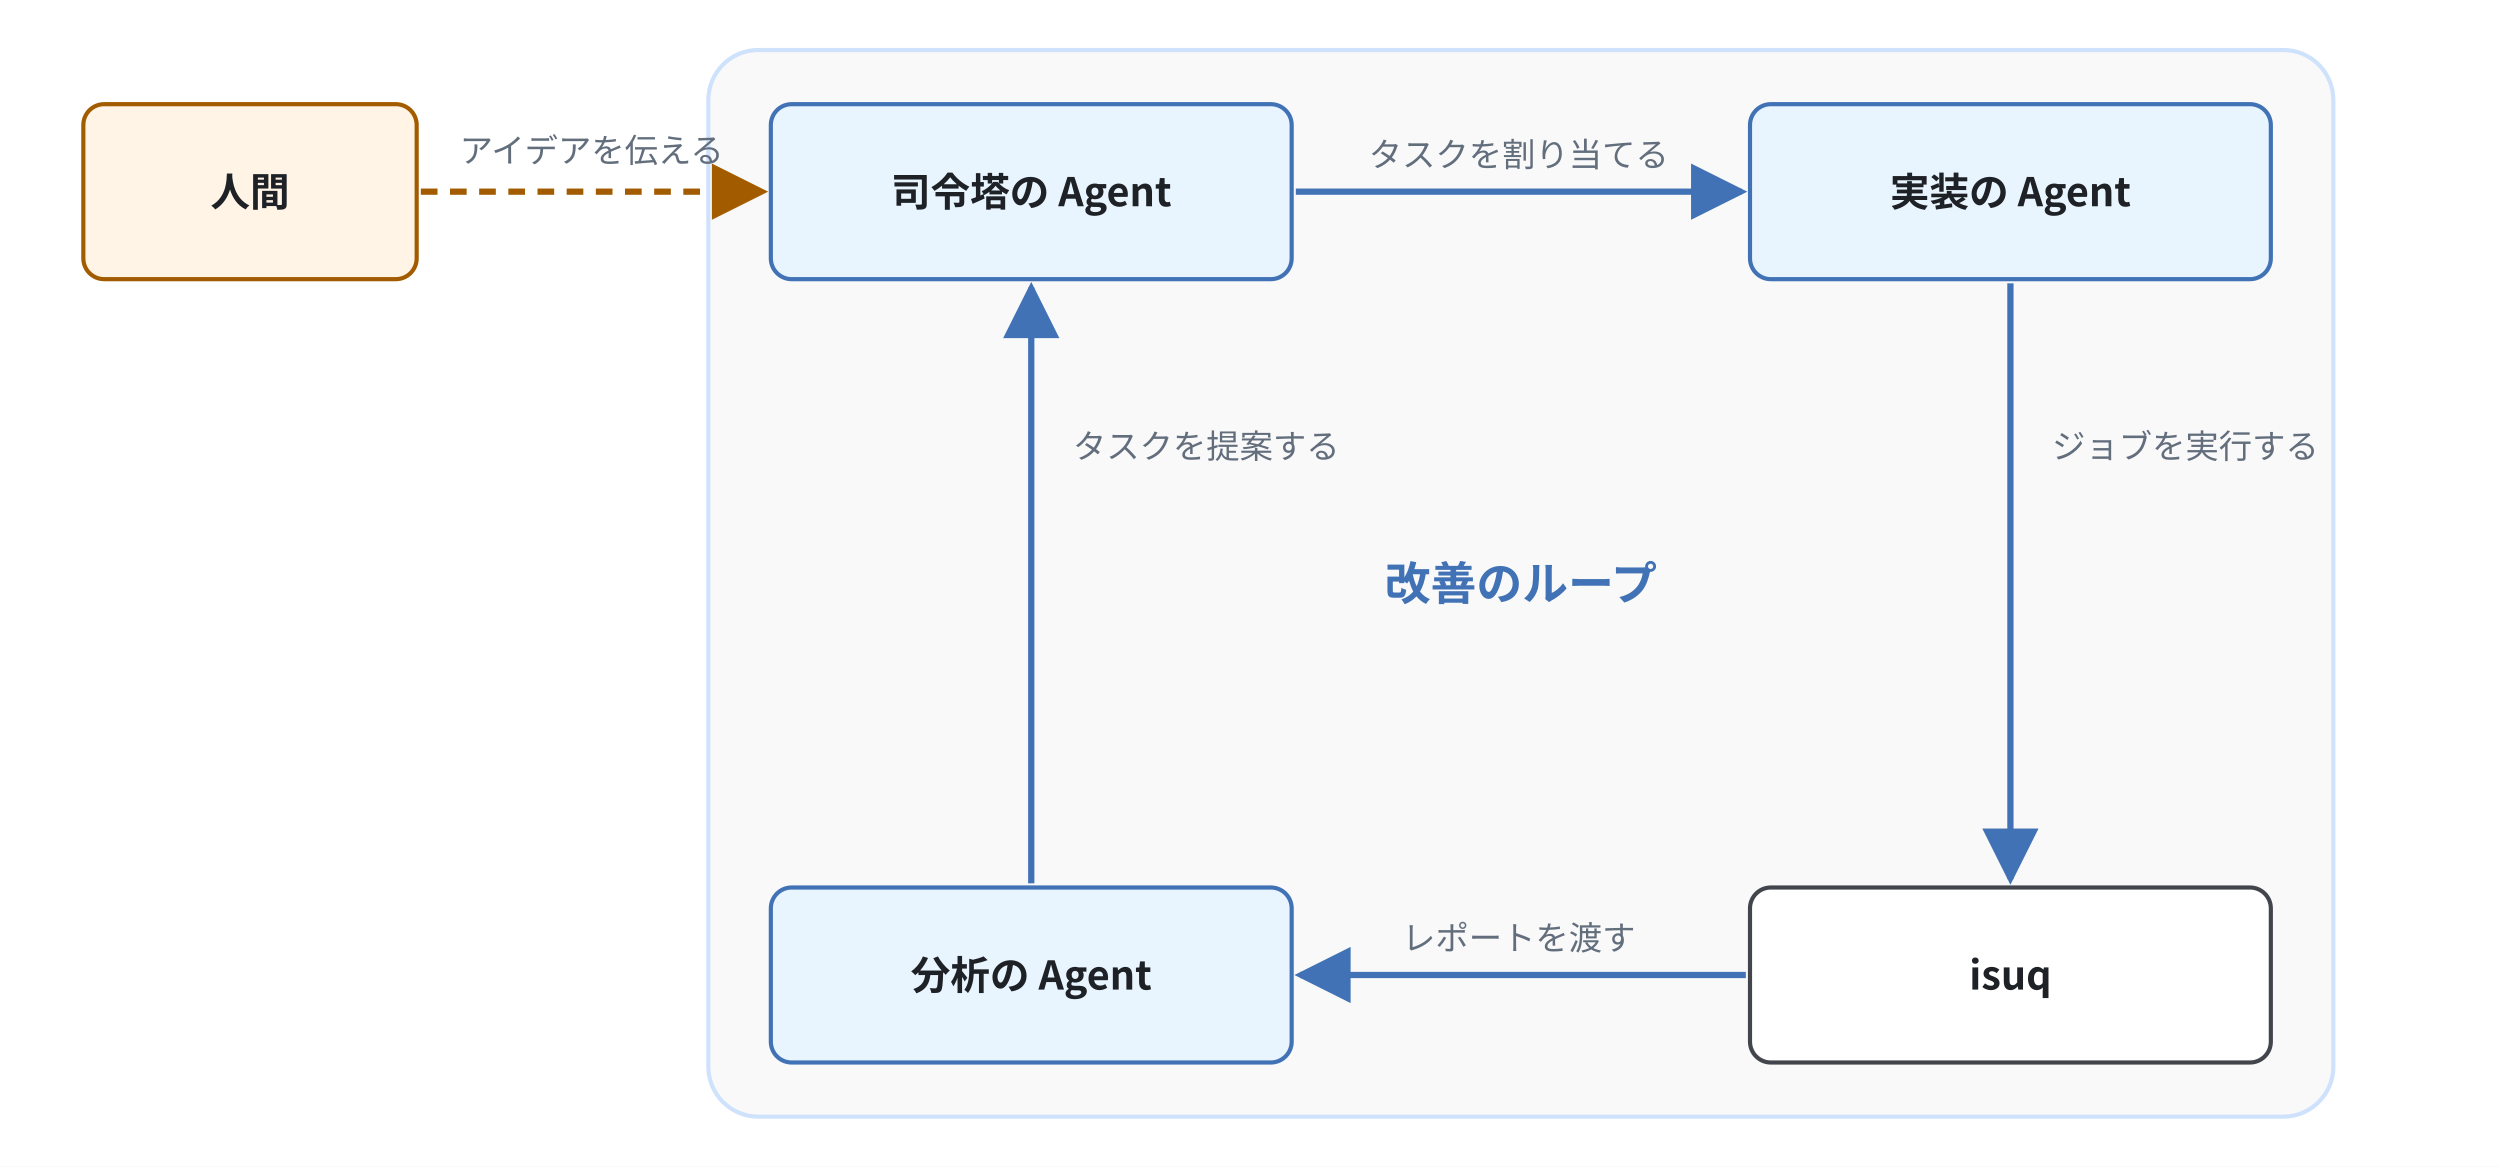
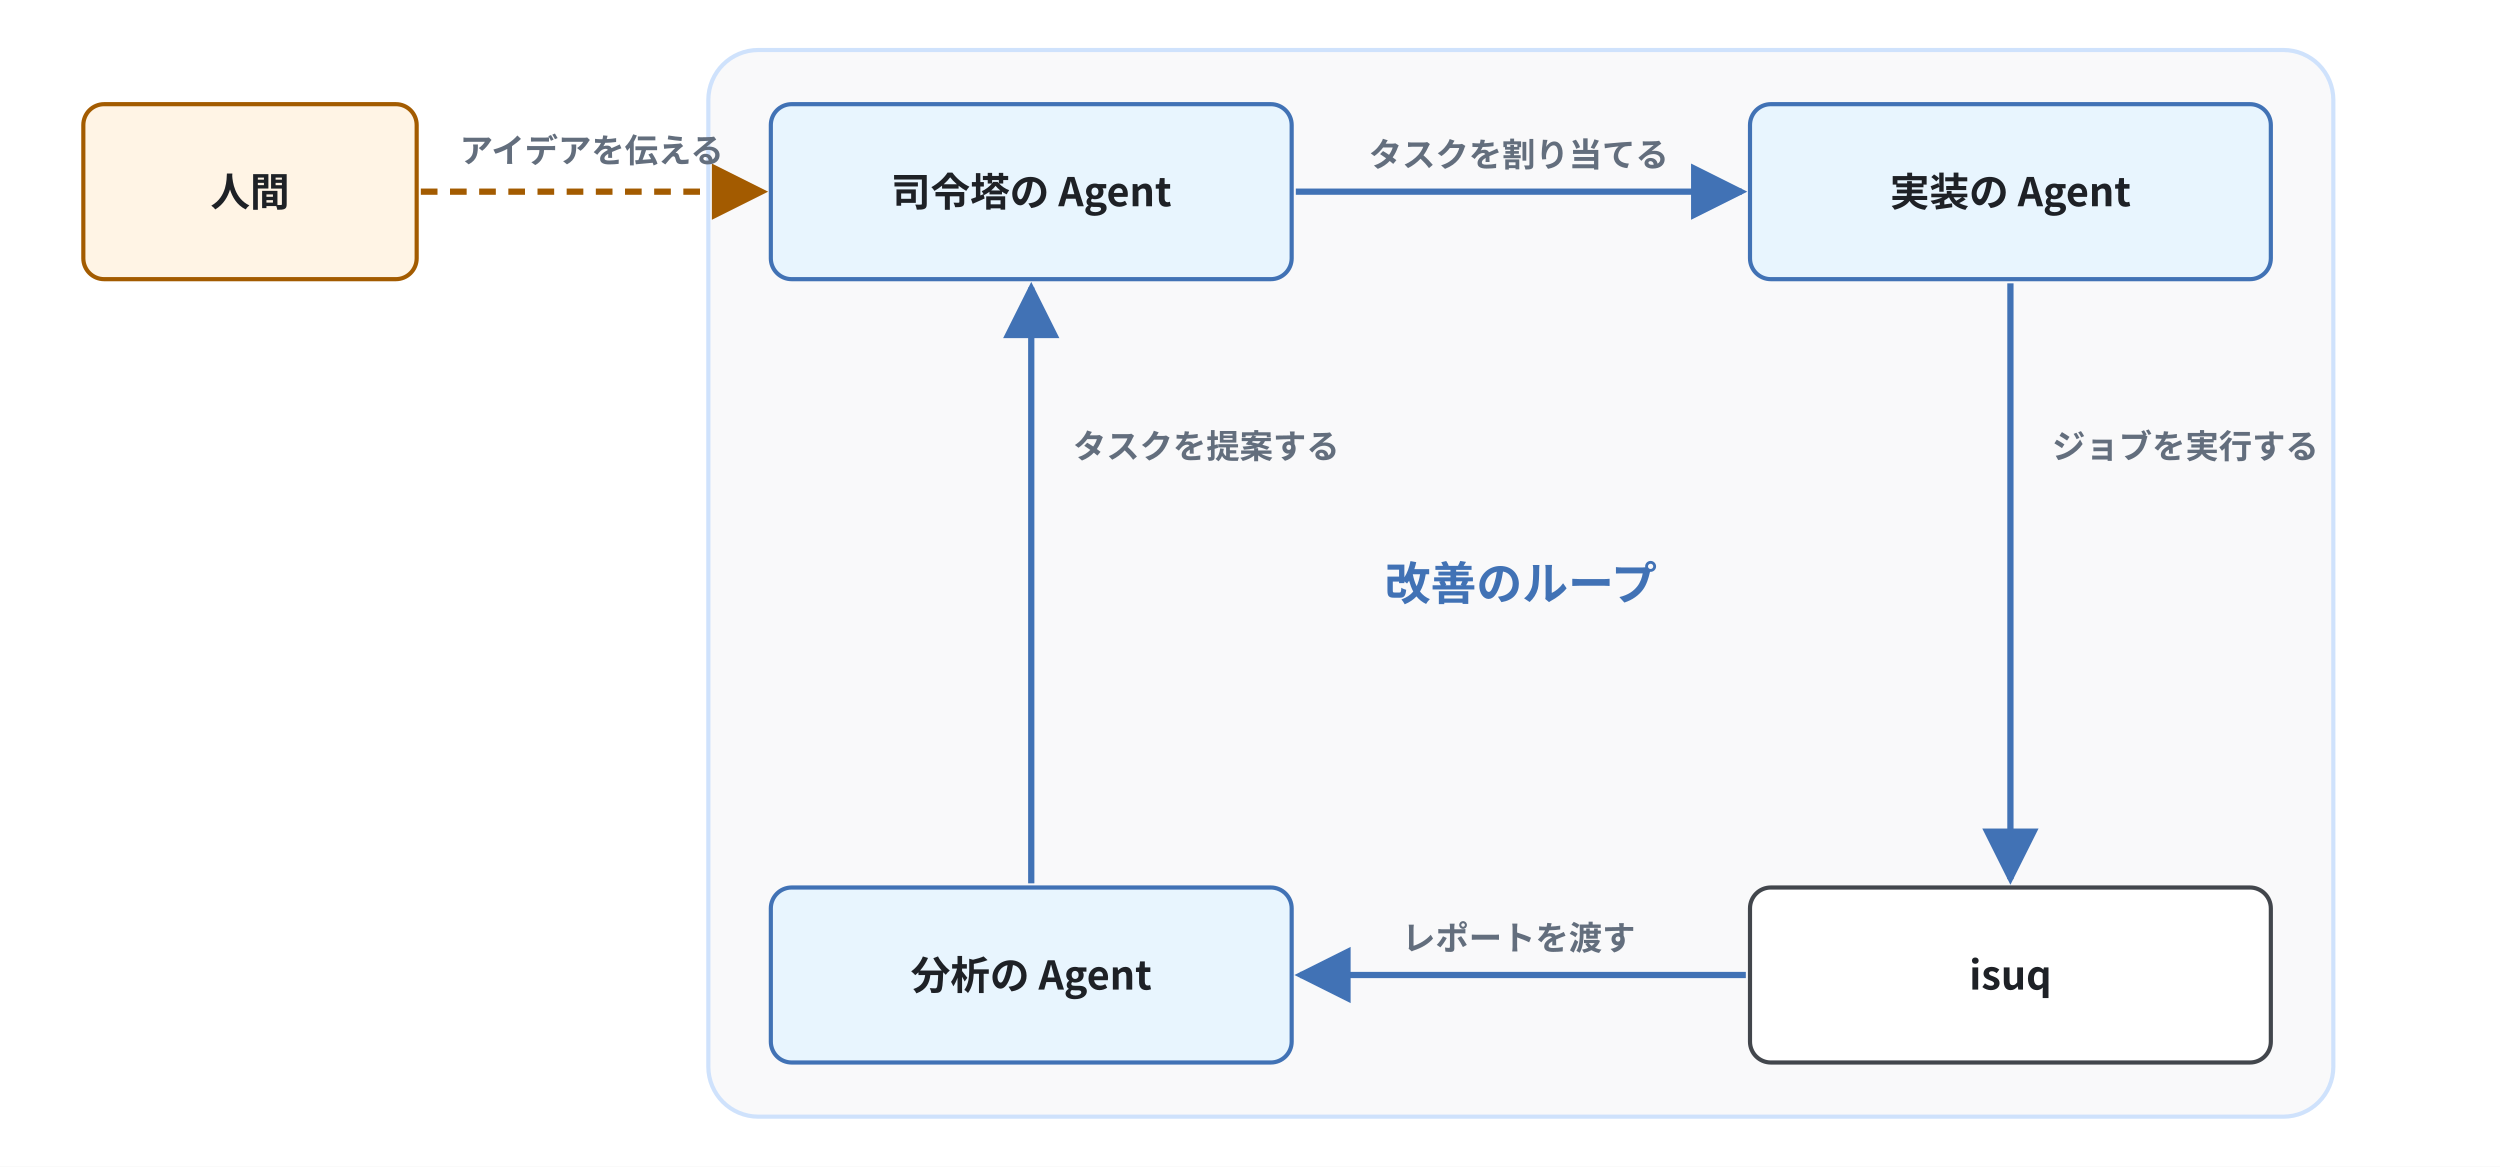
<svg xmlns="http://www.w3.org/2000/svg" width="1200" height="560" viewBox="0 0 1200 560" font-family="'Hiragino Kaku Gothic ProN', 'Hiragino Sans', 'Noto Sans JP', 'Noto Sans CJK JP', 'Yu Gothic', Meiryo, sans-serif">
  <defs>
    <marker id="arrow" viewBox="0 0 10 10" refX="9" refY="5" markerWidth="9" markerHeight="9" orient="auto-start-reverse">
      <path d="M0,0 L10,5 L0,10 z" fill="#636e7d" />
    </marker>
    <marker id="arrowO" viewBox="0 0 10 10" refX="9" refY="5" markerWidth="9" markerHeight="9" orient="auto-start-reverse">
      <path d="M0,0 L10,5 L0,10 z" fill="#a35b00" />
    </marker>
    <marker id="arrowB" viewBox="0 0 10 10" refX="9" refY="5" markerWidth="9" markerHeight="9" orient="auto-start-reverse">
      <path d="M0,0 L10,5 L0,10 z" fill="#4172b5" />
    </marker>
  </defs>
  <rect width="1200" height="560" fill="#ffffff" />
  <rect x="340" y="24" width="780" height="512" rx="24" fill="#f9f9fa" stroke="#cfe2fc" stroke-width="2" />
  <text x="730" y="288" font-size="22" fill="#4172b5" font-weight="bold" text-anchor="middle">改善のループ</text>
  <g font-size="19" text-anchor="middle">
    <rect x="370" y="50" width="250" height="84" rx="10" fill="#e8f5fe" stroke="#4172b5" stroke-width="2" />
    <text x="495" y="99" fill="#1e2126" font-weight="bold">司令塔の Agent</text>
    <rect x="840" y="50" width="250" height="84" rx="10" fill="#e8f5fe" stroke="#4172b5" stroke-width="2" />
    <text x="965" y="99" fill="#1e2126" font-weight="bold">実装の Agent</text>
    <rect x="840" y="426" width="250" height="84" rx="10" fill="#ffffff" stroke="#42464c" stroke-width="2" />
    <text x="965" y="475" fill="#1e2126" font-weight="bold">isuq</text>
    <rect x="370" y="426" width="250" height="84" rx="10" fill="#e8f5fe" stroke="#4172b5" stroke-width="2" />
    <text x="495" y="475" fill="#1e2126" font-weight="bold">分析の Agent</text>
    <rect x="40" y="50" width="160" height="84" rx="10" fill="#fff4e5" stroke="#a35b00" stroke-width="2" />
    <text x="120" y="99" fill="#1e2126" font-weight="bold">人間</text>
  </g>
  <g stroke="#4172b5" stroke-width="3" fill="none" marker-end="url(#arrowB)">
    <path d="M622,92 L836,92" />
    <path d="M965,136 L965,422" />
    <path d="M838,468 L624,468" />
    <path d="M495,424 L495,138" />
  </g>
-   <g font-size="16" fill="#636e7d" text-anchor="middle">
+   <g font-size="16" fill="#636e7d" font-weight="bold" text-anchor="middle">
    <text x="729" y="80">タスクを割り当てる</text>
    <text x="985" y="220" text-anchor="start">ジョブを実行する</text>
    <text x="729" y="456">レポートを渡す</text>
    <text x="515" y="220" text-anchor="start">タスクを提案する</text>
  </g>
  <path d="M202,92 L366,92" stroke="#a35b00" stroke-width="3" fill="none" stroke-dasharray="8 6" marker-end="url(#arrowO)" />
-   <text x="284" y="78" font-size="16" fill="#636e7d" text-anchor="middle">アイデアを伝える</text>
+   <text x="284" y="78" font-size="16" fill="#636e7d" font-weight="bold" text-anchor="middle">アイデアを伝える</text>
</svg>
